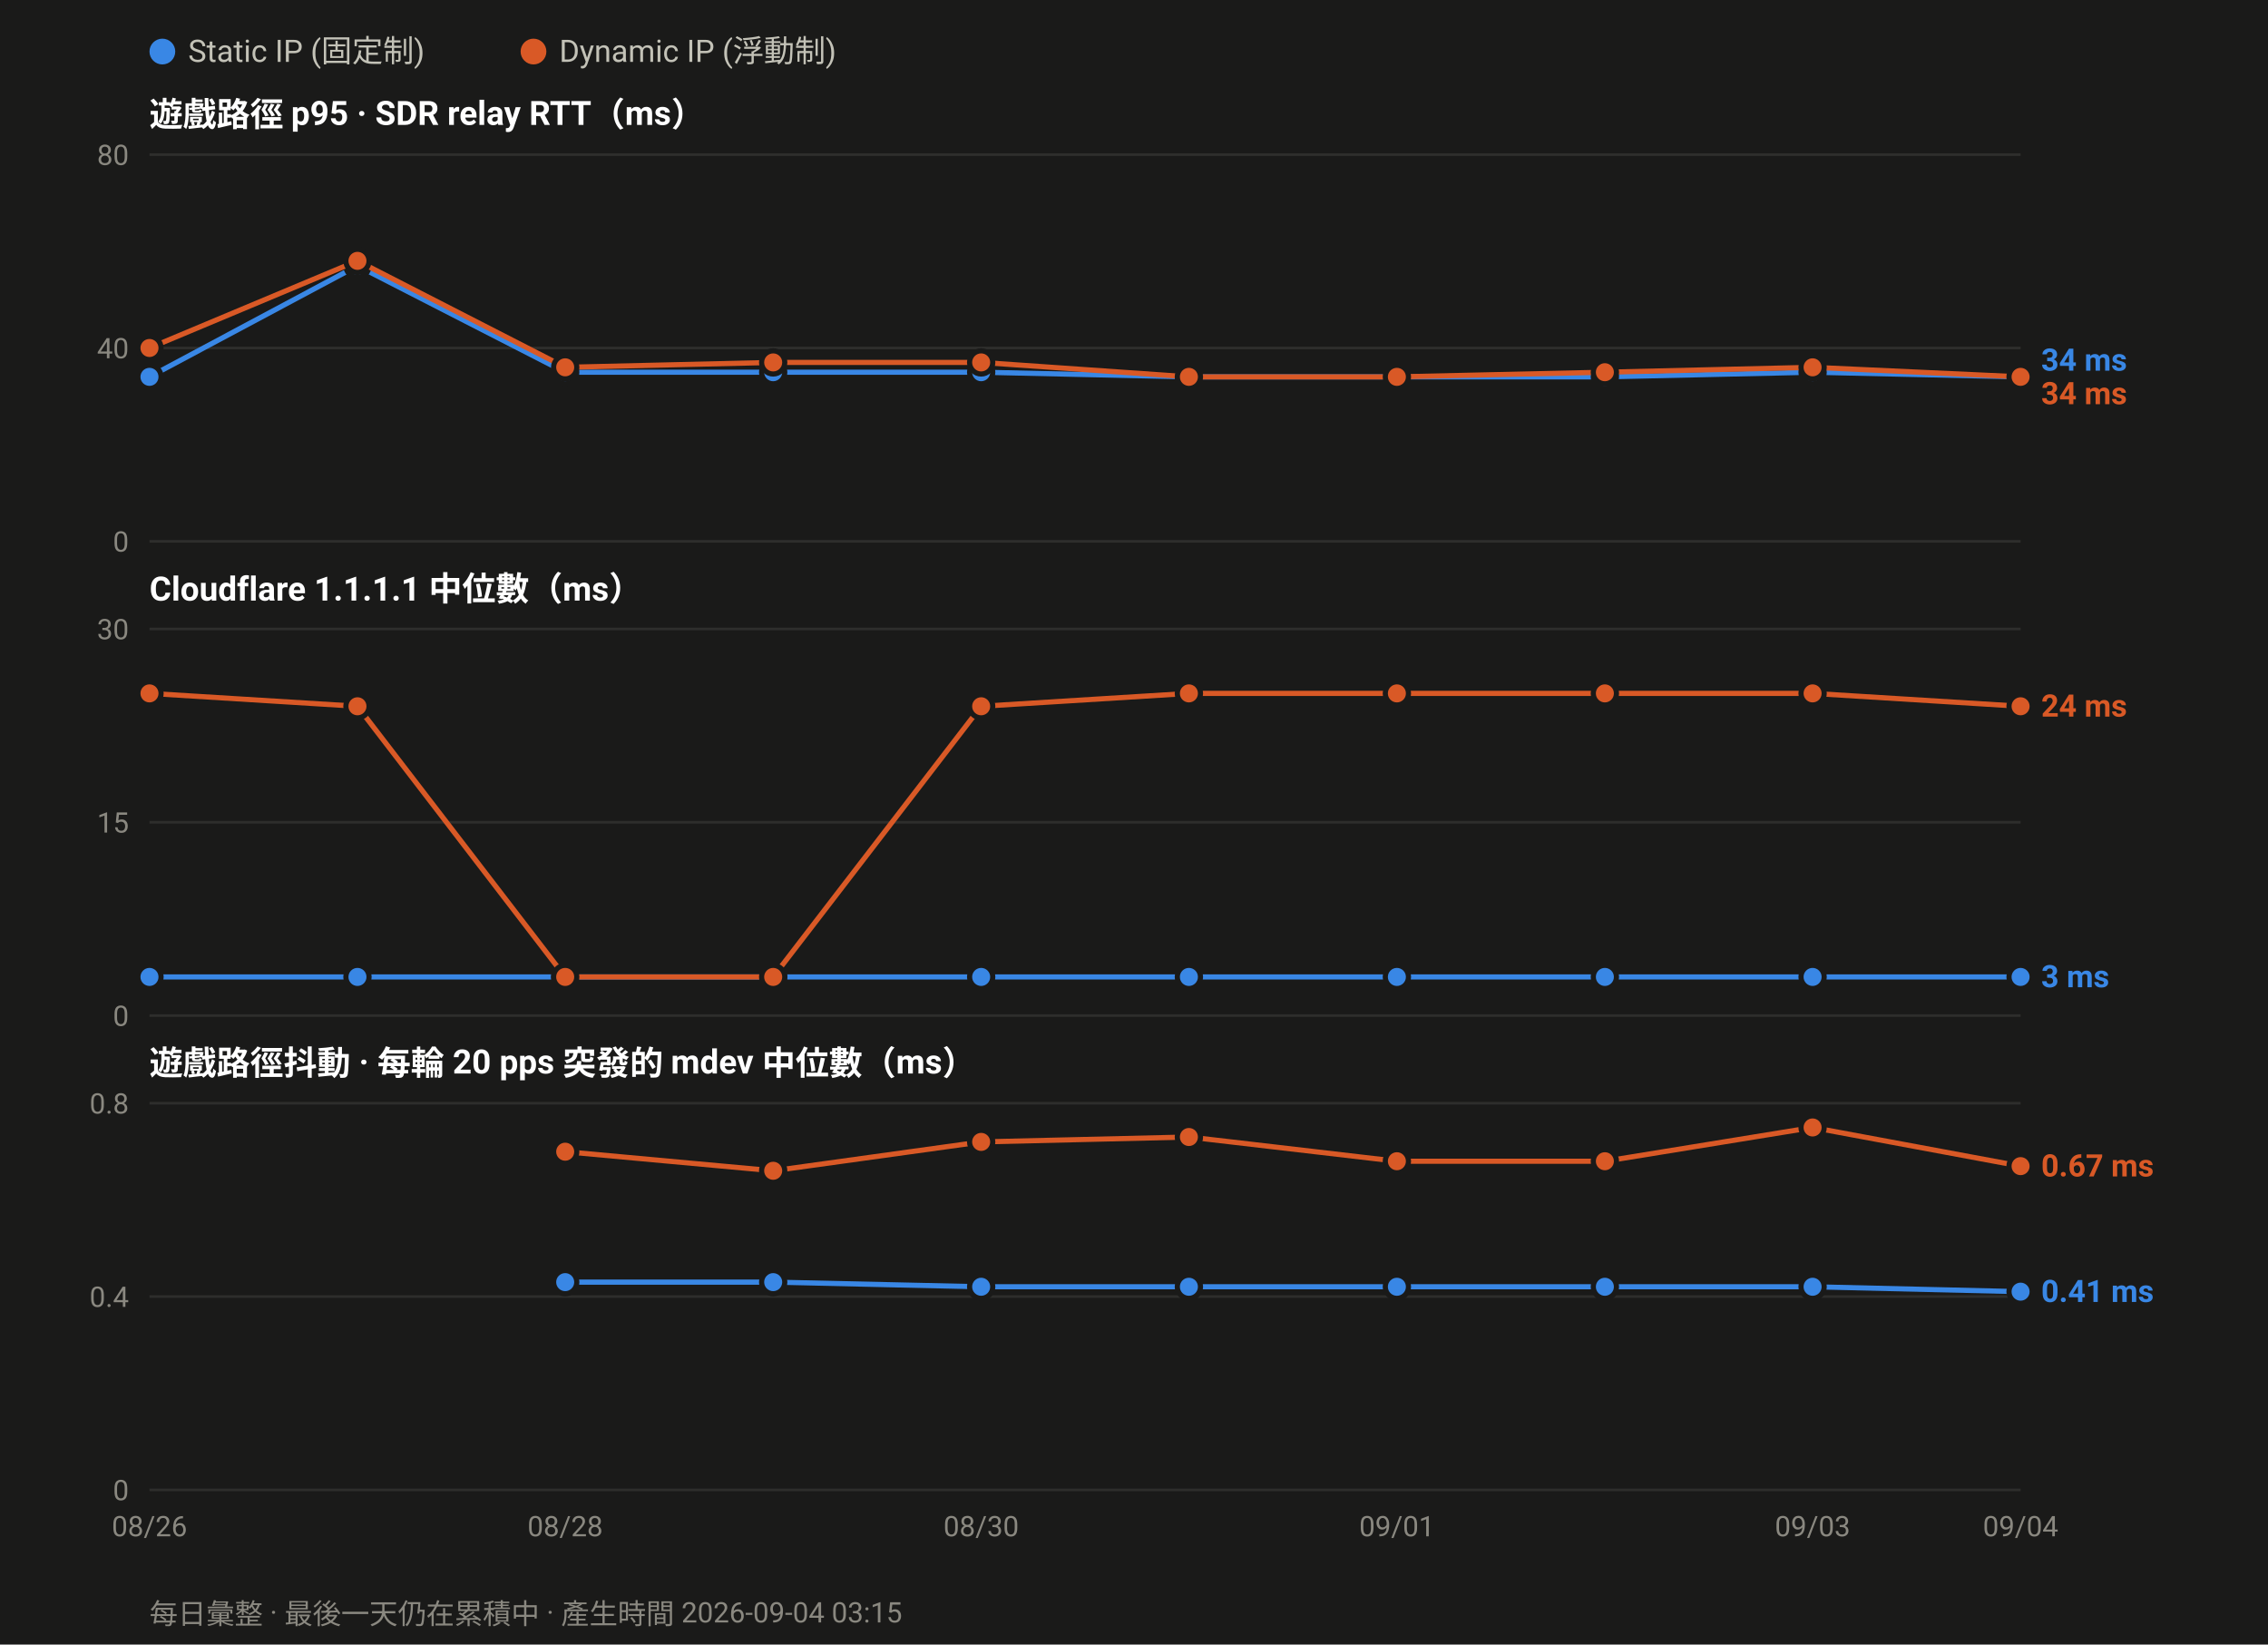
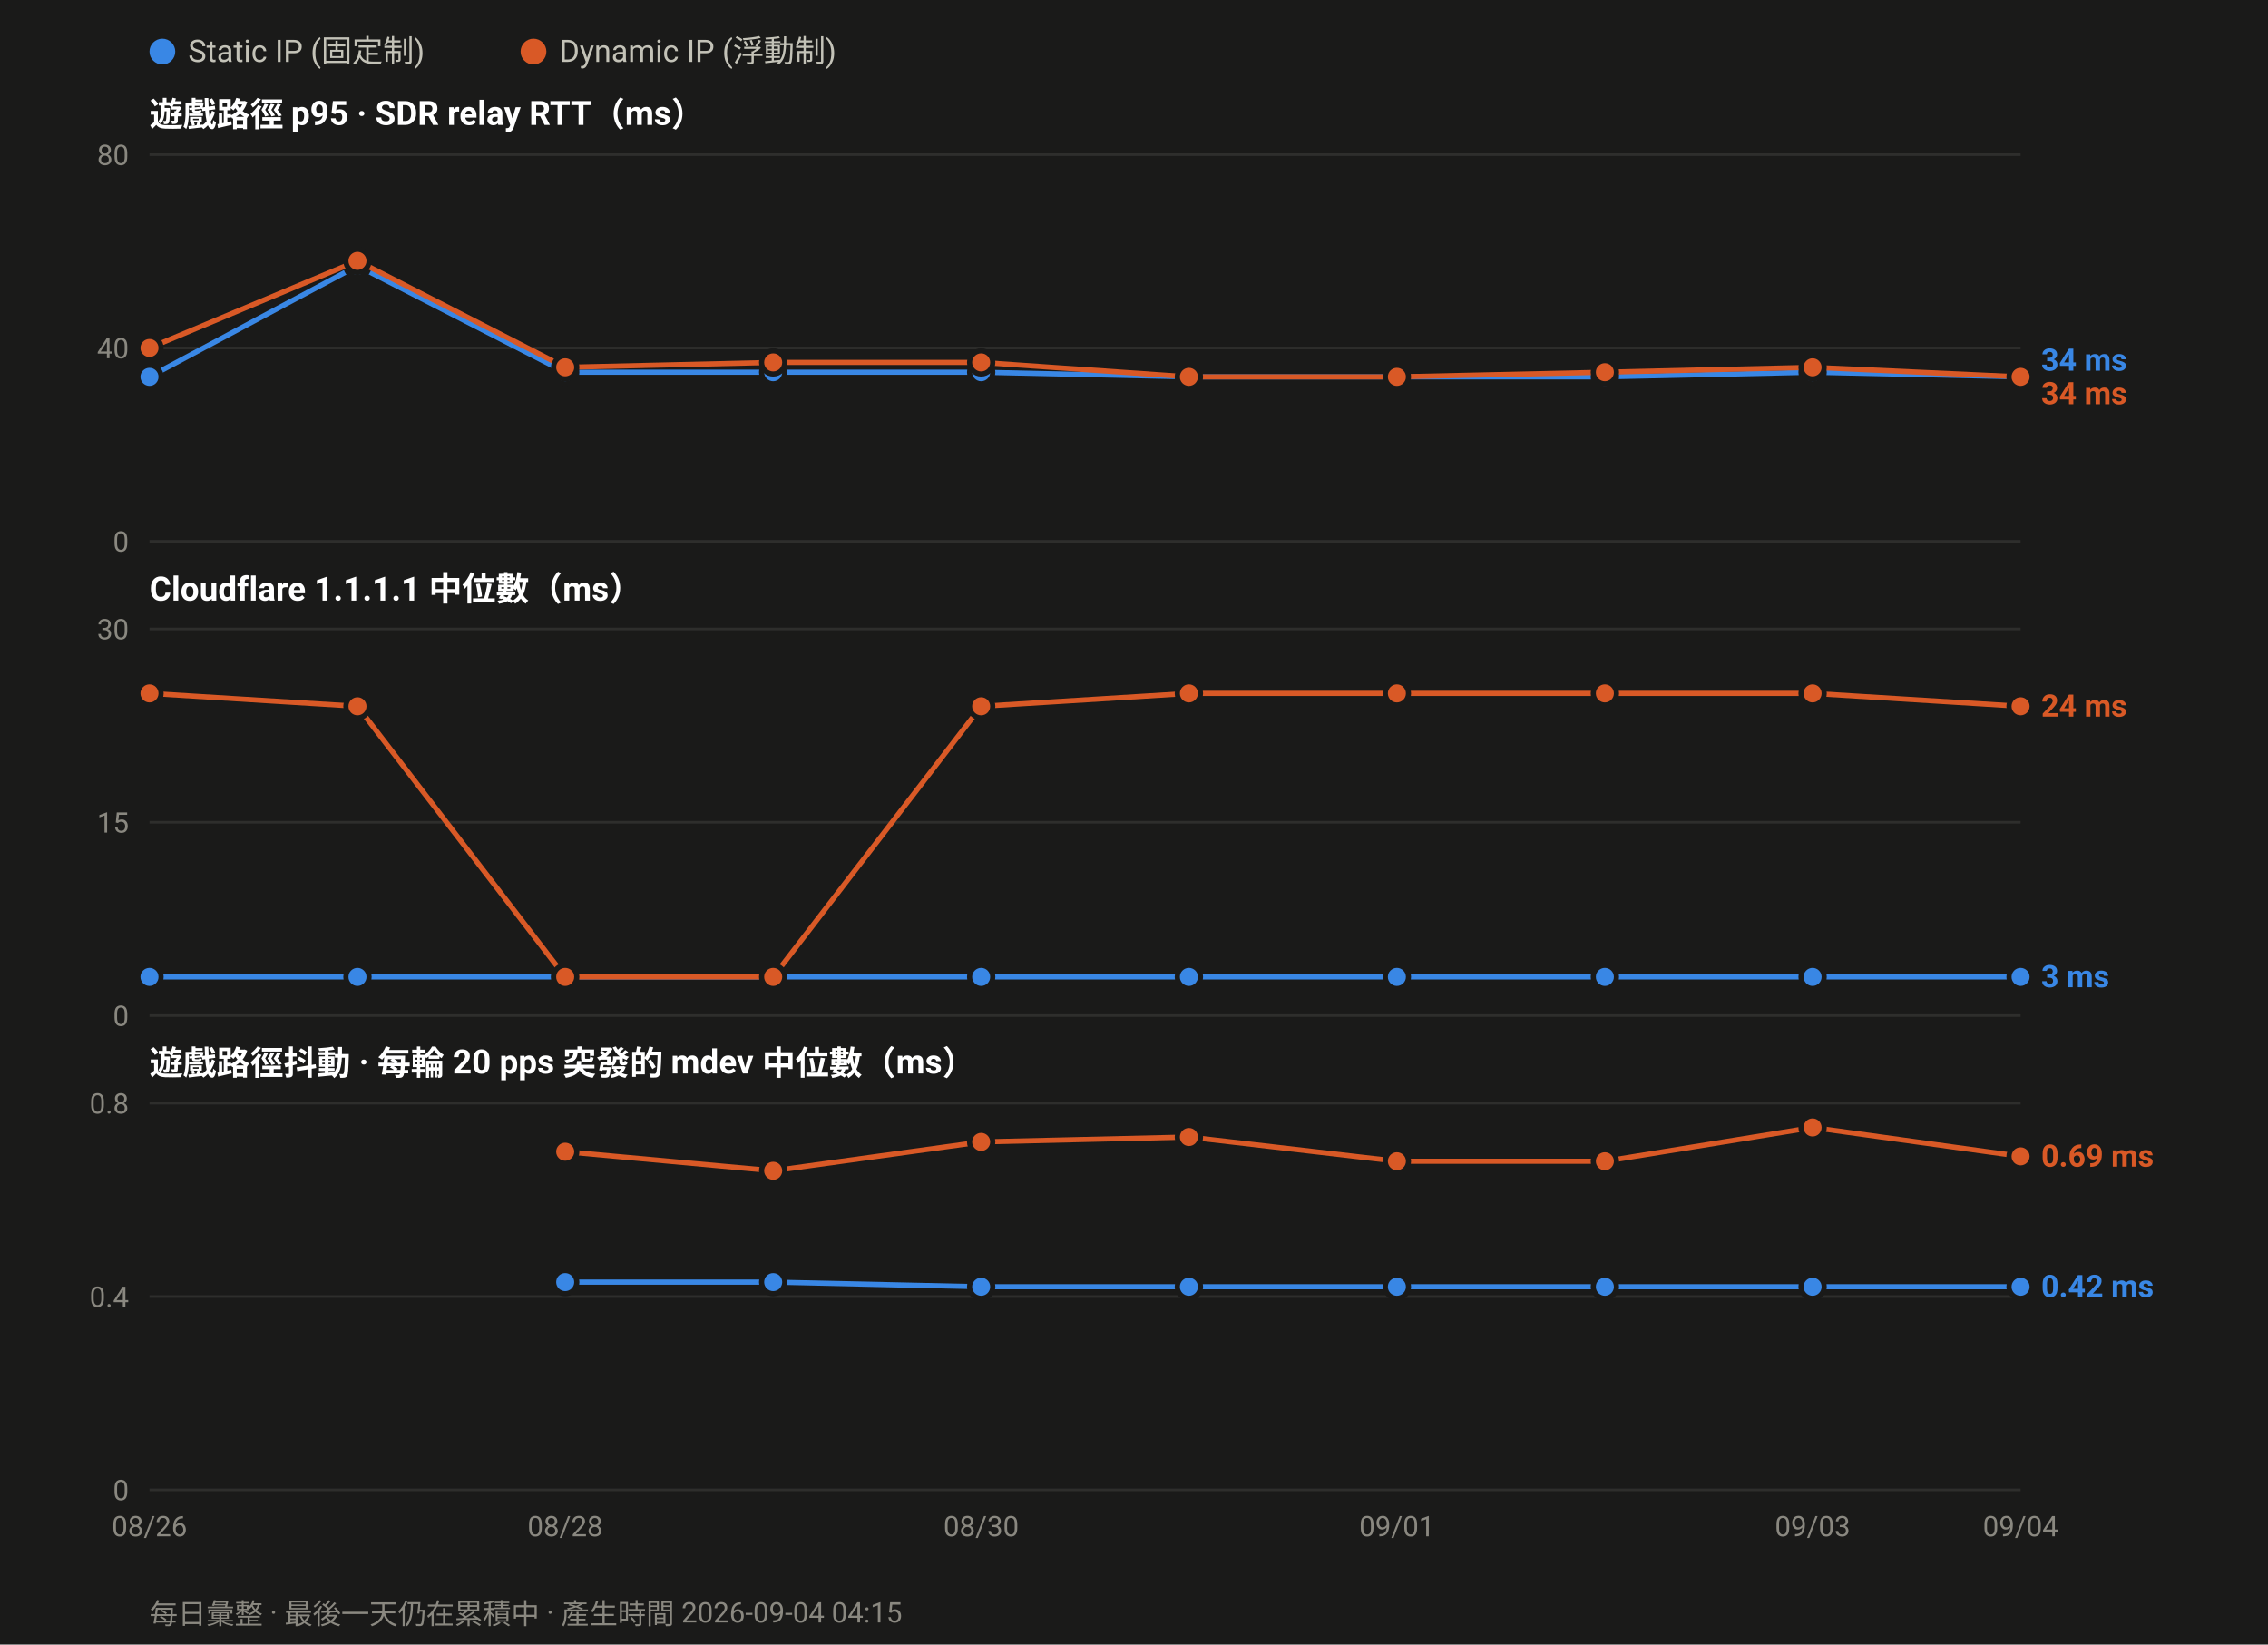
<svg xmlns="http://www.w3.org/2000/svg" width="880" height="638" viewBox="0 0 880 638" font-family="ui-sans-serif,-apple-system,Segoe UI,Roboto,Helvetica,Arial,sans-serif">
  <rect width="880" height="638" fill="#1a1a19" />
  <circle cx="63.0" cy="20" r="5" fill="#3987e5" />
  <text x="73.0" y="24" font-size="12" fill="#c3c2b7">Static IP (固定制)</text>
  <circle cx="207.0" cy="20" r="5" fill="#d95926" />
  <text x="217.0" y="24" font-size="12" fill="#c3c2b7">Dynamic IP (浮動制)</text>
  <text x="58" y="49.0" font-size="13" font-weight="600" fill="#ffffff">遊戲路徑 p95 · SDR relay RTT（ms）</text>
  <line x1="58" y1="210.0" x2="784.0" y2="210.0" stroke="#2e2e2c" stroke-width="1" />
  <text x="50" y="214.0" font-size="11" text-anchor="end" fill="#8a8880">0</text>
  <line x1="58" y1="135.0" x2="784.0" y2="135.0" stroke="#2e2e2c" stroke-width="1" />
  <text x="50" y="139.0" font-size="11" text-anchor="end" fill="#8a8880">40</text>
  <line x1="58" y1="60.0" x2="784.0" y2="60.0" stroke="#2e2e2c" stroke-width="1" />
  <text x="50" y="64.0" font-size="11" text-anchor="end" fill="#8a8880">80</text>
  <polyline fill="none" stroke="#3987e5" stroke-width="2" stroke-linejoin="round" points="58.0,146.2 138.7,103.1 219.3,144.4 300.0,144.4 380.7,144.4 461.3,146.2 542.0,146.2 622.7,146.2 703.3,144.4 784.0,146.2" />
  <circle cx="58.0" cy="146.2" r="4.5" fill="#3987e5" stroke="#1a1a19" stroke-width="2" />
  <circle cx="138.7" cy="103.1" r="4.5" fill="#3987e5" stroke="#1a1a19" stroke-width="2" />
  <circle cx="219.3" cy="144.4" r="4.5" fill="#3987e5" stroke="#1a1a19" stroke-width="2" />
  <circle cx="300.0" cy="144.4" r="4.5" fill="#3987e5" stroke="#1a1a19" stroke-width="2" />
  <circle cx="380.7" cy="144.4" r="4.5" fill="#3987e5" stroke="#1a1a19" stroke-width="2" />
  <circle cx="461.3" cy="146.2" r="4.5" fill="#3987e5" stroke="#1a1a19" stroke-width="2" />
  <circle cx="542.0" cy="146.2" r="4.5" fill="#3987e5" stroke="#1a1a19" stroke-width="2" />
  <circle cx="622.7" cy="146.2" r="4.5" fill="#3987e5" stroke="#1a1a19" stroke-width="2" />
  <circle cx="703.3" cy="144.4" r="4.5" fill="#3987e5" stroke="#1a1a19" stroke-width="2" />
  <circle cx="784.0" cy="146.2" r="4.5" fill="#3987e5" stroke="#1a1a19" stroke-width="2" />
  <polyline fill="none" stroke="#d95926" stroke-width="2" stroke-linejoin="round" points="58.0,135.0 138.7,101.2 219.3,142.5 300.0,140.6 380.7,140.6 461.3,146.2 542.0,146.2 622.7,144.4 703.3,142.5 784.0,146.2" />
  <circle cx="58.0" cy="135.0" r="4.5" fill="#d95926" stroke="#1a1a19" stroke-width="2" />
  <circle cx="138.7" cy="101.2" r="4.5" fill="#d95926" stroke="#1a1a19" stroke-width="2" />
  <circle cx="219.3" cy="142.5" r="4.5" fill="#d95926" stroke="#1a1a19" stroke-width="2" />
  <circle cx="300.0" cy="140.6" r="4.5" fill="#d95926" stroke="#1a1a19" stroke-width="2" />
  <circle cx="380.7" cy="140.6" r="4.5" fill="#d95926" stroke="#1a1a19" stroke-width="2" />
  <circle cx="461.3" cy="146.2" r="4.5" fill="#d95926" stroke="#1a1a19" stroke-width="2" />
  <circle cx="542.0" cy="146.2" r="4.5" fill="#d95926" stroke="#1a1a19" stroke-width="2" />
  <circle cx="622.7" cy="144.4" r="4.5" fill="#d95926" stroke="#1a1a19" stroke-width="2" />
  <circle cx="703.3" cy="142.5" r="4.5" fill="#d95926" stroke="#1a1a19" stroke-width="2" />
  <circle cx="784.0" cy="146.2" r="4.5" fill="#d95926" stroke="#1a1a19" stroke-width="2" />
  <text x="792.0" y="143.8" font-size="12" font-weight="600" fill="#3987e5">34 ms</text>
  <text x="792.0" y="156.8" font-size="12" font-weight="600" fill="#d95926">34 ms</text>
  <text x="58" y="233.0" font-size="13" font-weight="600" fill="#ffffff">Cloudflare 1.1.1.1 中位數（ms）</text>
  <line x1="58" y1="394.0" x2="784.0" y2="394.0" stroke="#2e2e2c" stroke-width="1" />
  <text x="50" y="398.0" font-size="11" text-anchor="end" fill="#8a8880">0</text>
  <line x1="58" y1="319.0" x2="784.0" y2="319.0" stroke="#2e2e2c" stroke-width="1" />
  <text x="50" y="323.0" font-size="11" text-anchor="end" fill="#8a8880">15</text>
  <line x1="58" y1="244.0" x2="784.0" y2="244.0" stroke="#2e2e2c" stroke-width="1" />
  <text x="50" y="248.0" font-size="11" text-anchor="end" fill="#8a8880">30</text>
  <polyline fill="none" stroke="#3987e5" stroke-width="2" stroke-linejoin="round" points="58.0,379.0 138.7,379.0 219.3,379.0 300.0,379.0 380.7,379.0 461.3,379.0 542.0,379.0 622.7,379.0 703.3,379.0 784.0,379.0" />
  <circle cx="58.0" cy="379.0" r="4.5" fill="#3987e5" stroke="#1a1a19" stroke-width="2" />
  <circle cx="138.7" cy="379.0" r="4.5" fill="#3987e5" stroke="#1a1a19" stroke-width="2" />
  <circle cx="219.3" cy="379.0" r="4.5" fill="#3987e5" stroke="#1a1a19" stroke-width="2" />
  <circle cx="300.0" cy="379.0" r="4.5" fill="#3987e5" stroke="#1a1a19" stroke-width="2" />
  <circle cx="380.7" cy="379.0" r="4.5" fill="#3987e5" stroke="#1a1a19" stroke-width="2" />
  <circle cx="461.3" cy="379.0" r="4.5" fill="#3987e5" stroke="#1a1a19" stroke-width="2" />
  <circle cx="542.0" cy="379.0" r="4.5" fill="#3987e5" stroke="#1a1a19" stroke-width="2" />
  <circle cx="622.7" cy="379.0" r="4.5" fill="#3987e5" stroke="#1a1a19" stroke-width="2" />
  <circle cx="703.3" cy="379.0" r="4.5" fill="#3987e5" stroke="#1a1a19" stroke-width="2" />
  <circle cx="784.0" cy="379.0" r="4.5" fill="#3987e5" stroke="#1a1a19" stroke-width="2" />
  <polyline fill="none" stroke="#d95926" stroke-width="2" stroke-linejoin="round" points="58.0,269.0 138.7,274.0 219.3,379.0 300.0,379.0 380.7,274.0 461.3,269.0 542.0,269.0 622.7,269.0 703.3,269.0 784.0,274.0" />
  <circle cx="58.0" cy="269.0" r="4.5" fill="#d95926" stroke="#1a1a19" stroke-width="2" />
  <circle cx="138.7" cy="274.0" r="4.5" fill="#d95926" stroke="#1a1a19" stroke-width="2" />
  <circle cx="219.3" cy="379.0" r="4.5" fill="#d95926" stroke="#1a1a19" stroke-width="2" />
  <circle cx="300.0" cy="379.0" r="4.5" fill="#d95926" stroke="#1a1a19" stroke-width="2" />
  <circle cx="380.7" cy="274.0" r="4.5" fill="#d95926" stroke="#1a1a19" stroke-width="2" />
  <circle cx="461.3" cy="269.0" r="4.5" fill="#d95926" stroke="#1a1a19" stroke-width="2" />
  <circle cx="542.0" cy="269.0" r="4.5" fill="#d95926" stroke="#1a1a19" stroke-width="2" />
  <circle cx="622.7" cy="269.0" r="4.5" fill="#d95926" stroke="#1a1a19" stroke-width="2" />
  <circle cx="703.3" cy="269.0" r="4.5" fill="#d95926" stroke="#1a1a19" stroke-width="2" />
  <circle cx="784.0" cy="274.0" r="4.5" fill="#d95926" stroke="#1a1a19" stroke-width="2" />
  <text x="792.0" y="278.0" font-size="12" font-weight="600" fill="#d95926">24 ms</text>
  <text x="792.0" y="383.0" font-size="12" font-weight="600" fill="#3987e5">3 ms</text>
  <text x="58" y="417.0" font-size="13" font-weight="600" fill="#ffffff">遊戲路徑抖動 · 每輪 20 pps 突發的 mdev 中位數（ms）</text>
  <line x1="58" y1="578.0" x2="784.0" y2="578.0" stroke="#2e2e2c" stroke-width="1" />
  <text x="50" y="582.0" font-size="11" text-anchor="end" fill="#8a8880">0</text>
  <line x1="58" y1="503.0" x2="784.0" y2="503.0" stroke="#2e2e2c" stroke-width="1" />
  <text x="50" y="507.0" font-size="11" text-anchor="end" fill="#8a8880">0.4</text>
  <line x1="58" y1="428.0" x2="784.0" y2="428.0" stroke="#2e2e2c" stroke-width="1" />
  <text x="50" y="432.0" font-size="11" text-anchor="end" fill="#8a8880">0.8</text>
-   <polyline fill="none" stroke="#3987e5" stroke-width="2" stroke-linejoin="round" points="219.3,497.4 300.0,497.4 380.7,499.2 461.3,499.2 542.0,499.2 622.7,499.2 703.3,499.2 784.0,501.1" />
+   <polyline fill="none" stroke="#3987e5" stroke-width="2" stroke-linejoin="round" points="219.3,497.4 300.0,497.4 380.7,499.2 461.3,499.2 542.0,499.2 622.7,499.2 703.3,499.2 784.0,499.2" />
  <circle cx="219.3" cy="497.4" r="4.5" fill="#3987e5" stroke="#1a1a19" stroke-width="2" />
  <circle cx="300.0" cy="497.4" r="4.5" fill="#3987e5" stroke="#1a1a19" stroke-width="2" />
  <circle cx="380.7" cy="499.2" r="4.5" fill="#3987e5" stroke="#1a1a19" stroke-width="2" />
  <circle cx="461.3" cy="499.2" r="4.5" fill="#3987e5" stroke="#1a1a19" stroke-width="2" />
  <circle cx="542.0" cy="499.2" r="4.5" fill="#3987e5" stroke="#1a1a19" stroke-width="2" />
  <circle cx="622.7" cy="499.2" r="4.5" fill="#3987e5" stroke="#1a1a19" stroke-width="2" />
  <circle cx="703.3" cy="499.2" r="4.5" fill="#3987e5" stroke="#1a1a19" stroke-width="2" />
-   <circle cx="784.0" cy="501.1" r="4.5" fill="#3987e5" stroke="#1a1a19" stroke-width="2" />
-   <polyline fill="none" stroke="#d95926" stroke-width="2" stroke-linejoin="round" points="219.3,446.8 300.0,454.2 380.7,443.0 461.3,441.1 542.0,450.5 622.7,450.5 703.3,437.4 784.0,452.4" />
+   <circle cx="784.0" cy="499.2" r="4.5" fill="#3987e5" stroke="#1a1a19" stroke-width="2" />
+   <polyline fill="none" stroke="#d95926" stroke-width="2" stroke-linejoin="round" points="219.3,446.8 300.0,454.2 380.7,443.0 461.3,441.1 542.0,450.5 622.7,450.5 703.3,437.4 784.0,448.6" />
  <circle cx="219.3" cy="446.8" r="4.5" fill="#d95926" stroke="#1a1a19" stroke-width="2" />
  <circle cx="300.0" cy="454.2" r="4.5" fill="#d95926" stroke="#1a1a19" stroke-width="2" />
  <circle cx="380.7" cy="443.0" r="4.5" fill="#d95926" stroke="#1a1a19" stroke-width="2" />
  <circle cx="461.3" cy="441.1" r="4.5" fill="#d95926" stroke="#1a1a19" stroke-width="2" />
  <circle cx="542.0" cy="450.5" r="4.5" fill="#d95926" stroke="#1a1a19" stroke-width="2" />
  <circle cx="622.7" cy="450.5" r="4.5" fill="#d95926" stroke="#1a1a19" stroke-width="2" />
  <circle cx="703.3" cy="437.4" r="4.5" fill="#d95926" stroke="#1a1a19" stroke-width="2" />
-   <circle cx="784.0" cy="452.4" r="4.5" fill="#d95926" stroke="#1a1a19" stroke-width="2" />
-   <text x="792.0" y="456.4" font-size="12" font-weight="600" fill="#d95926">0.67 ms</text>
-   <text x="792.0" y="505.1" font-size="12" font-weight="600" fill="#3987e5">0.41 ms</text>
+   <circle cx="784.0" cy="448.6" r="4.5" fill="#d95926" stroke="#1a1a19" stroke-width="2" />
+   <text x="792.0" y="452.6" font-size="12" font-weight="600" fill="#d95926">0.69 ms</text>
+   <text x="792.0" y="503.2" font-size="12" font-weight="600" fill="#3987e5">0.42 ms</text>
  <text x="58.0" y="596.0" font-size="11" text-anchor="middle" fill="#8a8880">08/26</text>
  <text x="219.3" y="596.0" font-size="11" text-anchor="middle" fill="#8a8880">08/28</text>
  <text x="380.7" y="596.0" font-size="11" text-anchor="middle" fill="#8a8880">08/30</text>
  <text x="542.0" y="596.0" font-size="11" text-anchor="middle" fill="#8a8880">09/01</text>
  <text x="703.3" y="596.0" font-size="11" text-anchor="middle" fill="#8a8880">09/03</text>
  <text x="784.0" y="596.0" font-size="11" text-anchor="middle" fill="#8a8880">09/04</text>
-   <text x="58" y="630" font-size="11" fill="#8a8880">每日彙整 · 最後一天仍在累積中 · 產生時間 2026-09-04 03:15</text>
+   <text x="58" y="630" font-size="11" fill="#8a8880">每日彙整 · 最後一天仍在累積中 · 產生時間 2026-09-04 04:15</text>
</svg>
